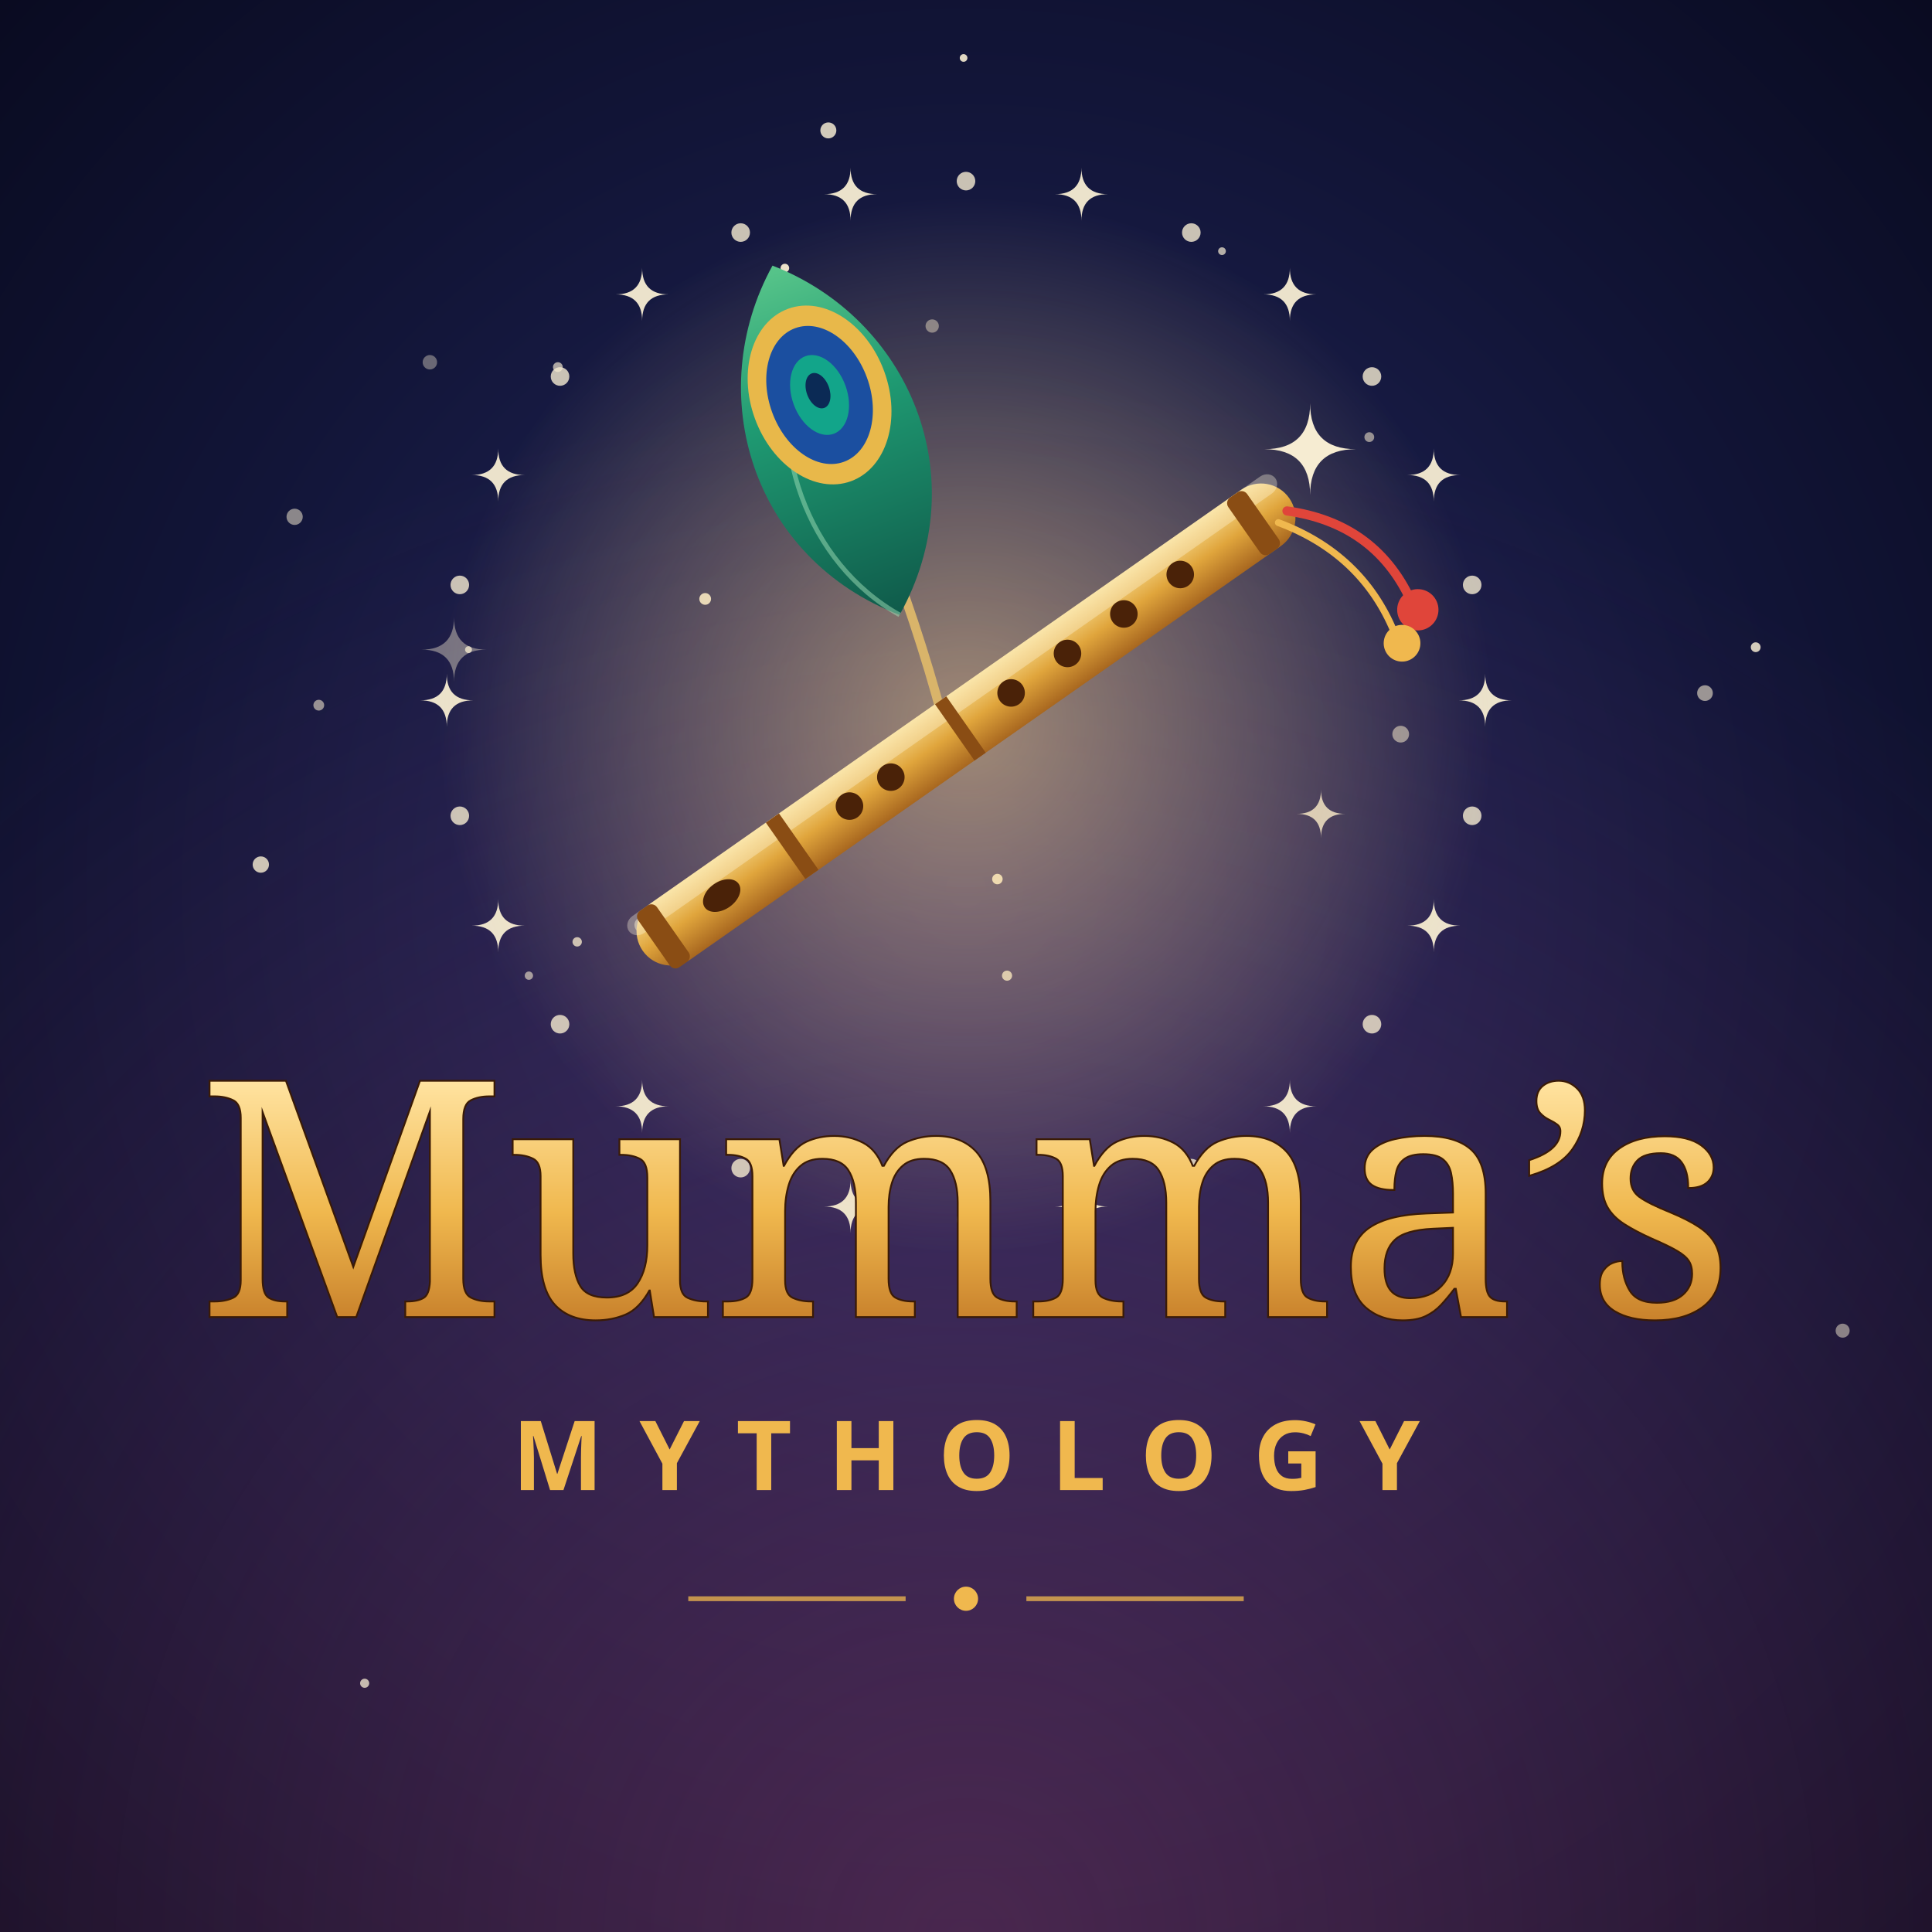
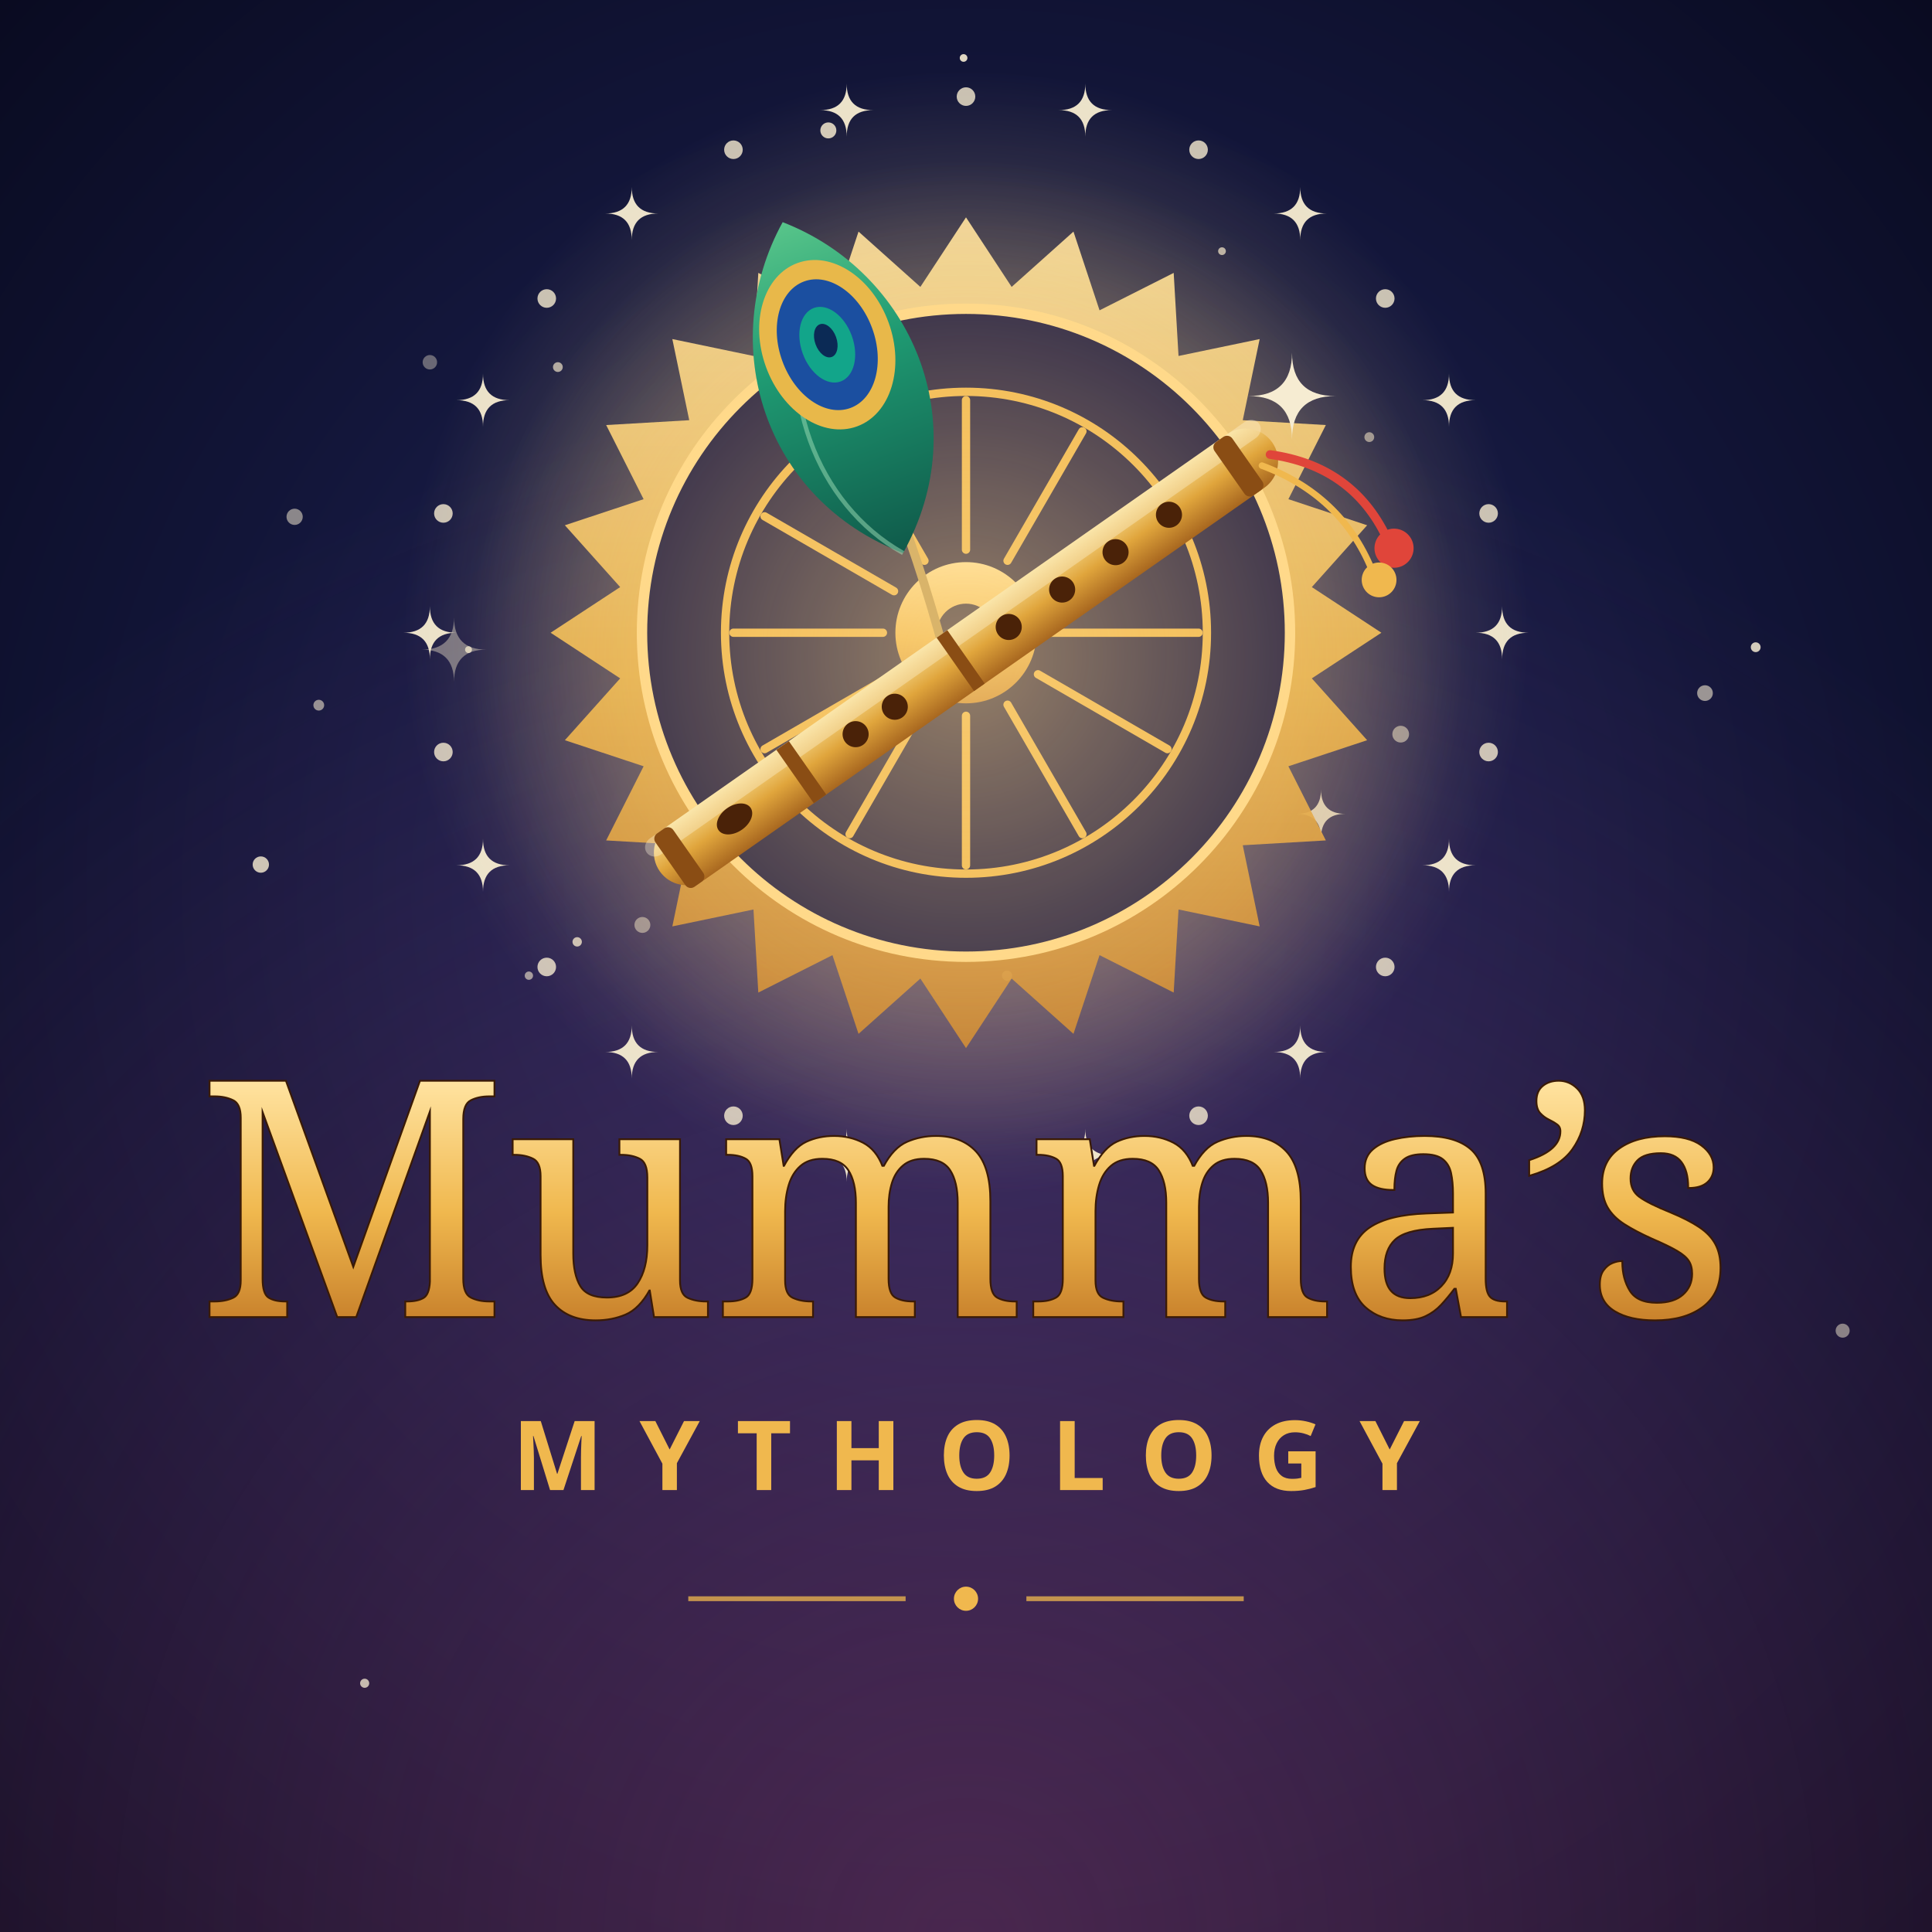
<svg xmlns="http://www.w3.org/2000/svg" viewBox="0 0 800 800" width="800" height="800">
  <defs>
    <style>@font-face{font-family:'Tiro';src:url('../engine/fonts/TiroDevanagariHindi-Regular.ttf')}
@font-face{font-family:'Mukta';font-weight:800;src:url('../engine/fonts/Mukta-ExtraBold.ttf')}
@font-face{font-family:'Mukta';font-weight:700;src:url('../engine/fonts/Mukta-Bold.ttf')}</style>
    <radialGradient id="bg" cx="50%" cy="46%" r="75%">
      <stop offset="0" stop-color="#262a63" />
      <stop offset=".55" stop-color="#121538" />
      <stop offset="1" stop-color="#07081a" />
    </radialGradient>
    <radialGradient id="haze" cx="50%" cy="100%" r="80%">
      <stop offset="0" stop-color="#7a3a6a" stop-opacity=".55" />
      <stop offset="1" stop-color="#7a3a6a" stop-opacity="0" />
    </radialGradient>
    <radialGradient id="glow" cx="50%" cy="50%" r="50%">
      <stop offset="0" stop-color="#ffd98a" stop-opacity=".55" />
      <stop offset="1" stop-color="#ffd98a" stop-opacity="0" />
    </radialGradient>
    <linearGradient id="gold" x1="0" y1="0" x2="0" y2="1">
      <stop offset="0" stop-color="#ffe3a0" />
      <stop offset=".55" stop-color="#f0b84e" />
      <stop offset="1" stop-color="#c9822c" />
    </linearGradient>
    <linearGradient id="bamboo" x1="0" y1="0" x2="0" y2="1">
      <stop offset="0" stop-color="#f8dc8e" />
      <stop offset=".5" stop-color="#e0a53c" />
      <stop offset="1" stop-color="#a8671f" />
    </linearGradient>
    <linearGradient id="feather" x1="0" y1="1" x2="0" y2="0">
      <stop offset="0" stop-color="#0f5a4a" />
      <stop offset=".6" stop-color="#1f9a72" />
      <stop offset="1" stop-color="#58c58a" />
    </linearGradient>
    <linearGradient id="moon" x1="0" y1="0" x2="1" y2="1">
      <stop offset="0" stop-color="#fff6dc" />
      <stop offset="1" stop-color="#f1d79a" />
    </linearGradient>
  </defs>
  <rect width="800" height="800" fill="url(#bg)" />
  <rect width="800" height="800" fill="url(#haze)" />
  <circle cx="231" cy="152" r="2.024" fill="#f6ecd2" opacity="0.67" />
  <circle cx="194" cy="269" r="1.419" fill="#f6ecd2" opacity="0.77" />
  <path d="M547 326.894Q547 337 557.106 337Q547 337 547 347.106Q547 337 536.894 337Q547 337 547 326.894Z" fill="#f6ecd2" opacity="0.83" />
  <circle cx="727" cy="268" r="2.031" fill="#f6ecd2" opacity="0.85" />
  <circle cx="122" cy="214" r="3.362" fill="#f6ecd2" opacity="0.53" />
  <circle cx="219" cy="404" r="1.724" fill="#f6ecd2" opacity="0.60" />
  <circle cx="292" cy="248" r="2.433" fill="#f6ecd2" opacity="0.90" />
  <circle cx="132" cy="292" r="2.233" fill="#f6ecd2" opacity="0.57" />
  <circle cx="266" cy="383" r="3.294" fill="#f6ecd2" opacity="0.49" />
  <circle cx="413" cy="364" r="2.173" fill="#f6ecd2" opacity="0.91" />
  <circle cx="567" cy="181" r="2.027" fill="#f6ecd2" opacity="0.56" />
  <circle cx="325" cy="111" r="1.784" fill="#f6ecd2" opacity="0.95" />
  <circle cx="506" cy="104" r="1.603" fill="#f6ecd2" opacity="0.71" />
  <path d="M188 255.597Q188 269 201.403 269Q188 269 188 282.403Q188 269 174.597 269Q188 269 188 255.597Z" fill="#f6ecd2" opacity="0.42" />
  <circle cx="151" cy="697" r="1.886" fill="#f6ecd2" opacity="0.76" />
  <circle cx="178" cy="150" r="2.993" fill="#f6ecd2" opacity="0.38" />
  <circle cx="399" cy="24" r="1.588" fill="#f6ecd2" opacity="0.90" />
  <circle cx="763" cy="551" r="2.901" fill="#f6ecd2" opacity="0.50" />
  <circle cx="706" cy="287" r="3.251" fill="#f6ecd2" opacity="0.59" />
  <circle cx="447" cy="253" r="2.037" fill="#f6ecd2" opacity="0.79" />
  <circle cx="580" cy="304" r="3.468" fill="#f6ecd2" opacity="0.54" />
  <circle cx="108" cy="358" r="3.381" fill="#f6ecd2" opacity="0.81" />
  <circle cx="386" cy="135" r="2.758" fill="#f6ecd2" opacity="0.45" />
  <circle cx="417" cy="404" r="2.097" fill="#f6ecd2" opacity="0.80" />
  <circle cx="239" cy="390" r="1.94" fill="#f6ecd2" opacity="0.78" />
  <circle cx="343" cy="54" r="3.314" fill="#f6ecd2" opacity="0.84" />
-   <path d="M615 279Q615 290 626 290Q615 290 615 301Q615 290 604 290Q615 290 615 279Z" fill="#f6ecd2" opacity="0.95" />
-   <circle cx="609.6" cy="337.8" r="3.85" fill="#f6ecd2" opacity="0.8" />
-   <path d="M593.7 372.3Q593.7 383.3 604.7 383.3Q593.7 383.3 593.7 394.3Q593.7 383.3 582.7 383.3Q593.7 383.3 593.7 372.3Z" fill="#f6ecd2" opacity="0.95" />
-   <circle cx="568.1" cy="424.1" r="3.85" fill="#f6ecd2" opacity="0.8" />
-   <path d="M534.1 447.1Q534.1 458.1 545.1 458.1Q534.1 458.1 534.1 469.1Q534.1 458.1 523.1 458.1Q534.1 458.1 534.1 447.1Z" fill="#f6ecd2" opacity="0.95" />
-   <circle cx="493.3" cy="483.7" r="3.85" fill="#f6ecd2" opacity="0.8" />
-   <path d="M447.8 488.6Q447.8 499.6 458.8 499.6Q447.8 499.6 447.8 510.6Q447.8 499.6 436.8 499.6Q447.8 499.6 447.8 488.6Z" fill="#f6ecd2" opacity="0.95" />
-   <circle cx="400.0" cy="505.0" r="3.85" fill="#f6ecd2" opacity="0.8" />
-   <path d="M352.2 488.6Q352.2 499.6 363.2 499.6Q352.2 499.6 352.2 510.6Q352.2 499.6 341.2 499.6Q352.2 499.6 352.2 488.6Z" fill="#f6ecd2" opacity="0.95" />
-   <circle cx="306.7" cy="483.7" r="3.85" fill="#f6ecd2" opacity="0.8" />
-   <path d="M265.9 447.1Q265.9 458.1 276.9 458.1Q265.9 458.1 265.9 469.1Q265.9 458.1 254.9 458.1Q265.9 458.1 265.9 447.1Z" fill="#f6ecd2" opacity="0.95" />
-   <circle cx="231.9" cy="424.1" r="3.85" fill="#f6ecd2" opacity="0.8" />
-   <path d="M206.3 372.3Q206.3 383.3 217.3 383.3Q206.3 383.3 206.3 394.3Q206.3 383.3 195.3 383.3Q206.3 383.3 206.3 372.3Z" fill="#f6ecd2" opacity="0.95" />
-   <circle cx="190.4" cy="337.8" r="3.85" fill="#f6ecd2" opacity="0.8" />
-   <path d="M185 279Q185 290 196 290Q185 290 185 301Q185 290 174 290Q185 290 185 279Z" fill="#f6ecd2" opacity="0.95" />
-   <circle cx="190.4" cy="242.2" r="3.85" fill="#f6ecd2" opacity="0.8" />
-   <path d="M206.3 185.7Q206.3 196.7 217.3 196.7Q206.3 196.7 206.3 207.7Q206.3 196.7 195.3 196.7Q206.3 196.7 206.3 185.7Z" fill="#f6ecd2" opacity="0.95" />
-   <circle cx="231.9" cy="155.9" r="3.85" fill="#f6ecd2" opacity="0.8" />
-   <path d="M265.9 110.9Q265.9 121.9 276.9 121.9Q265.9 121.9 265.9 132.9Q265.9 121.9 254.9 121.9Q265.9 121.9 265.9 110.9Z" fill="#f6ecd2" opacity="0.95" />
-   <circle cx="306.7" cy="96.3" r="3.85" fill="#f6ecd2" opacity="0.8" />
-   <path d="M352.2 69.4Q352.2 80.4 363.2 80.4Q352.2 80.4 352.2 91.4Q352.2 80.4 341.2 80.4Q352.2 80.4 352.2 69.4Z" fill="#f6ecd2" opacity="0.95" />
-   <circle cx="400.0" cy="75.0" r="3.85" fill="#f6ecd2" opacity="0.8" />
-   <path d="M447.8 69.4Q447.8 80.4 458.8 80.4Q447.8 80.4 447.8 91.4Q447.8 80.4 436.8 80.4Q447.8 80.4 447.8 69.4Z" fill="#f6ecd2" opacity="0.95" />
-   <circle cx="493.3" cy="96.3" r="3.85" fill="#f6ecd2" opacity="0.8" />
-   <path d="M534.1 110.9Q534.1 121.9 545.1 121.9Q534.1 121.9 534.1 132.9Q534.1 121.9 523.1 121.9Q534.1 121.9 534.1 110.9Z" fill="#f6ecd2" opacity="0.95" />
-   <circle cx="568.1" cy="155.9" r="3.85" fill="#f6ecd2" opacity="0.8" />
-   <path d="M593.7 185.7Q593.7 196.7 604.7 196.7Q593.7 196.7 593.7 207.7Q593.7 196.7 582.7 196.7Q593.7 196.7 593.7 185.7Z" fill="#f6ecd2" opacity="0.95" />
-   <circle cx="609.6" cy="242.2" r="3.85" fill="#f6ecd2" opacity="0.8" />
-   <circle cx="400" cy="300" r="218.5" fill="url(#glow)" />
-   <g transform="translate(400 300) scale(0.95)">
+   <path d="M622 251Q622 262 633 262Q622 262 622 273Q622 262 611 262Q622 262 622 251Z" fill="#f6ecd2" opacity="0.95" />
+   <circle cx="616.4" cy="311.4" r="3.85" fill="#f6ecd2" opacity="0.8" />
+   <path d="M600 347.3Q600 358.3 611 358.3Q600 358.3 600 369.3Q600 358.3 589 358.3Q600 358.3 600 347.3Z" fill="#f6ecd2" opacity="0.95" />
+   <circle cx="573.6" cy="400.4" r="3.85" fill="#f6ecd2" opacity="0.8" />
+   <path d="M538.4 424.6Q538.4 435.6 549.4 435.6Q538.4 435.6 538.4 446.6Q538.4 435.6 527.4 435.6Q538.4 435.6 538.4 424.6Z" fill="#f6ecd2" opacity="0.95" />
+   <circle cx="496.3" cy="462.0" r="3.85" fill="#f6ecd2" opacity="0.8" />
+   <path d="M449.4 467.4Q449.4 478.4 460.4 478.4Q449.4 478.4 449.4 489.4Q449.4 478.4 438.4 478.4Q449.4 478.4 449.4 467.4Z" fill="#f6ecd2" opacity="0.95" />
+   <circle cx="400.0" cy="484.0" r="3.85" fill="#f6ecd2" opacity="0.8" />
+   <path d="M350.6 467.4Q350.6 478.4 361.6 478.4Q350.6 478.4 350.6 489.4Q350.6 478.4 339.6 478.4Q350.6 478.4 350.6 467.4Z" fill="#f6ecd2" opacity="0.95" />
+   <circle cx="303.7" cy="462.0" r="3.85" fill="#f6ecd2" opacity="0.8" />
+   <path d="M261.6 424.6Q261.6 435.6 272.6 435.6Q261.6 435.6 261.6 446.6Q261.6 435.6 250.6 435.6Q261.6 435.6 261.6 424.6Z" fill="#f6ecd2" opacity="0.95" />
+   <circle cx="226.4" cy="400.4" r="3.85" fill="#f6ecd2" opacity="0.8" />
+   <path d="M200 347.3Q200 358.3 211 358.3Q200 358.3 200 369.3Q200 358.3 189 358.3Q200 358.3 200 347.3Z" fill="#f6ecd2" opacity="0.95" />
+   <circle cx="183.6" cy="311.4" r="3.85" fill="#f6ecd2" opacity="0.8" />
+   <path d="M178 251Q178 262 189 262Q178 262 178 273Q178 262 167 262Q178 262 178 251Z" fill="#f6ecd2" opacity="0.95" />
+   <circle cx="183.6" cy="212.6" r="3.85" fill="#f6ecd2" opacity="0.8" />
+   <path d="M200 154.7Q200 165.7 211 165.7Q200 165.7 200 176.7Q200 165.7 189 165.7Q200 165.7 200 154.7Z" fill="#f6ecd2" opacity="0.95" />
+   <circle cx="226.4" cy="123.6" r="3.85" fill="#f6ecd2" opacity="0.8" />
+   <path d="M261.6 77.4Q261.6 88.4 272.6 88.4Q261.6 88.4 261.6 99.4Q261.6 88.4 250.6 88.4Q261.6 88.4 261.6 77.4Z" fill="#f6ecd2" opacity="0.95" />
+   <circle cx="303.7" cy="62.0" r="3.85" fill="#f6ecd2" opacity="0.8" />
+   <path d="M350.6 34.6Q350.6 45.6 361.6 45.6Q350.6 45.6 350.6 56.6Q350.6 45.6 339.6 45.6Q350.6 45.6 350.6 34.6Z" fill="#f6ecd2" opacity="0.95" />
+   <circle cx="400.0" cy="40.0" r="3.85" fill="#f6ecd2" opacity="0.8" />
+   <path d="M449.4 34.6Q449.4 45.6 460.4 45.6Q449.4 45.6 449.4 56.6Q449.4 45.6 438.4 45.6Q449.4 45.6 449.4 34.6Z" fill="#f6ecd2" opacity="0.95" />
+   <circle cx="496.3" cy="62.0" r="3.85" fill="#f6ecd2" opacity="0.8" />
+   <path d="M538.4 77.4Q538.4 88.4 549.4 88.4Q538.4 88.4 538.4 99.4Q538.4 88.4 527.4 88.4Q538.4 88.4 538.4 77.4Z" fill="#f6ecd2" opacity="0.95" />
+   <circle cx="573.6" cy="123.6" r="3.85" fill="#f6ecd2" opacity="0.8" />
+   <path d="M600 154.7Q600 165.7 611 165.7Q600 165.7 600 176.7Q600 165.7 589 165.7Q600 165.7 600 154.7Z" fill="#f6ecd2" opacity="0.95" />
+   <circle cx="616.4" cy="212.6" r="3.85" fill="#f6ecd2" opacity="0.8" />
+   <circle cx="400" cy="262" r="232.2" fill="url(#glow)" />
+   <polygon points="400.0,90.0 418.9,118.8 444.5,95.9 455.3,128.5 486.0,113.0 488.0,147.4 521.6,140.4 514.6,174.0 549.0,176.0 533.5,206.7 566.1,217.5 543.2,243.1 572.0,262.0 543.2,280.9 566.1,306.5 533.5,317.3 549.0,348.0 514.6,350.0 521.6,383.6 488.0,376.6 486.0,411.0 455.3,395.5 444.5,428.1 418.9,405.2 400.0,434.0 381.1,405.2 355.5,428.1 344.7,395.5 314.0,411.0 312.0,376.6 278.4,383.6 285.4,350.0 251.0,348.0 266.5,317.3 233.9,306.5 256.8,280.9 228.0,262.0 256.8,243.1 233.9,217.5 266.5,206.7 251.0,176.0 285.4,174.0 278.4,140.4 312.0,147.4 314.0,113.0 344.7,128.5 355.5,95.9 381.1,118.8" fill="url(#gold)" opacity=".92" />
+   <circle cx="400" cy="262" r="134.16" fill="#1a1740" />
+   <circle cx="400" cy="262" r="134.16" fill="none" stroke="#ffd98a" stroke-width="4.3" />
+   <circle cx="400" cy="262" r="99.76" fill="none" stroke="#f0b84e" stroke-width="3.44" />
+   <path d="M434.4 262.0L496.3 262.0M429.8 279.2L483.4 310.2M417.2 291.8L448.2 345.4M400.0 296.4L400.0 358.3M382.8 291.8L351.8 345.4M370.2 279.2L316.6 310.2M365.6 262.0L303.7 262.0M370.2 244.8L316.6 213.8M382.8 232.2L351.8 178.6M400.0 227.6L400.0 165.7M417.2 232.2L448.2 178.6M429.8 244.8L483.4 213.8" stroke="#f0b84e" stroke-width="3.44" stroke-linecap="round" />
+   <circle cx="400" cy="262" r="29.24" fill="url(#gold)" />
+   <circle cx="400" cy="262" r="12.04" fill="#1a1740" />
+   <circle cx="400" cy="272" r="207" fill="url(#glow)" />
+   <g transform="translate(400 272) scale(0.9)">
    <g transform="translate(-5 18) rotate(-20)">
      <path d="M0 0Q10 -85 0 -178" fill="none" stroke="#d9b46a" stroke-width="4" stroke-linecap="round" />
      <path d="M0 -70C-52 -115 -48 -190 0 -232C48 -190 52 -115 0 -70Z" fill="url(#feather)" />
      <path d="M0 -70C-30 -105 -30 -160 0 -200" fill="none" stroke="#9fe0b8" stroke-width="2" opacity=".5" />
      <ellipse cx="0" cy="-172" rx="30" ry="40" fill="#e8b84a" />
      <ellipse cx="0" cy="-172" rx="22" ry="31" fill="#1b4fa0" />
      <ellipse cx="0" cy="-172" rx="12" ry="18" fill="#12a58a" />
      <ellipse cx="0" cy="-174" rx="5" ry="8" fill="#0b2a55" />
    </g>
    <g transform="rotate(-35)">
      <rect x="-172" y="-15" width="344" height="30" rx="15" fill="url(#bamboo)" />
      <rect x="-172" y="-15" width="344" height="9" rx="5" fill="#fff6dc" opacity=".35" />
      <g fill="#8a4d14">
        <rect x="-166" y="-15" width="10" height="30" rx="3" />
        <rect x="-96" y="-15" width="7" height="30" />
        <rect x="148" y="-15" width="10" height="30" rx="3" />
        <rect x="-6" y="-15" width="6" height="30" />
      </g>
      <ellipse cx="-130" cy="0" rx="9" ry="6" fill="#4a2208" />
      <g fill="#4a2208">
        <circle cx="-40" cy="0" r="6" />
        <circle cx="-8" cy="0" r="0" />
        <circle cx="24" cy="0" r="6" />
        <circle cx="54" cy="0" r="6" />
        <circle cx="84" cy="0" r="6" />
        <circle cx="114" cy="0" r="6" />
        <circle cx="-62" cy="0" r="6" />
      </g>
      <path d="M168 4Q196 30 190 66" fill="none" stroke="#e0453a" stroke-width="4" stroke-linecap="round" />
      <path d="M162 6Q184 38 176 74" fill="none" stroke="#f0b84e" stroke-width="3" stroke-linecap="round" />
      <circle cx="190" cy="72" r="9" fill="#e0453a" />
      <circle cx="176" cy="80" r="8" fill="#f0b84e" />
    </g>
  </g>
-   <path d="M542.5 167Q542.5 186 561.5 186Q542.5 186 542.5 205Q542.5 186 523.5 186Q542.5 186 542.5 167Z" fill="#f6ecd2" opacity="1" />
+   <path d="M535 146Q535 164 553 164Q535 164 535 182Q535 164 517 164Q535 164 535 146Z" fill="#f6ecd2" opacity="1" />
  <text x="400" y="545" text-anchor="middle" font-family="Tiro,serif" font-size="136" fill="url(#gold)" stroke="#3a1a05" stroke-width="1.5" paint-order="stroke">Mumma’s</text>
  <text x="400" y="617" text-anchor="middle" font-family="Mukta,sans-serif" font-weight="800" font-size="40" letter-spacing="15" fill="#f0b84e">MYTHOLOGY</text>
  <g stroke="#f0b84e" stroke-width="2" opacity=".75">
    <path d="M285 662H375M425 662H515" />
  </g>
  <circle cx="400" cy="662" r="5" fill="#f0b84e" />
</svg>
